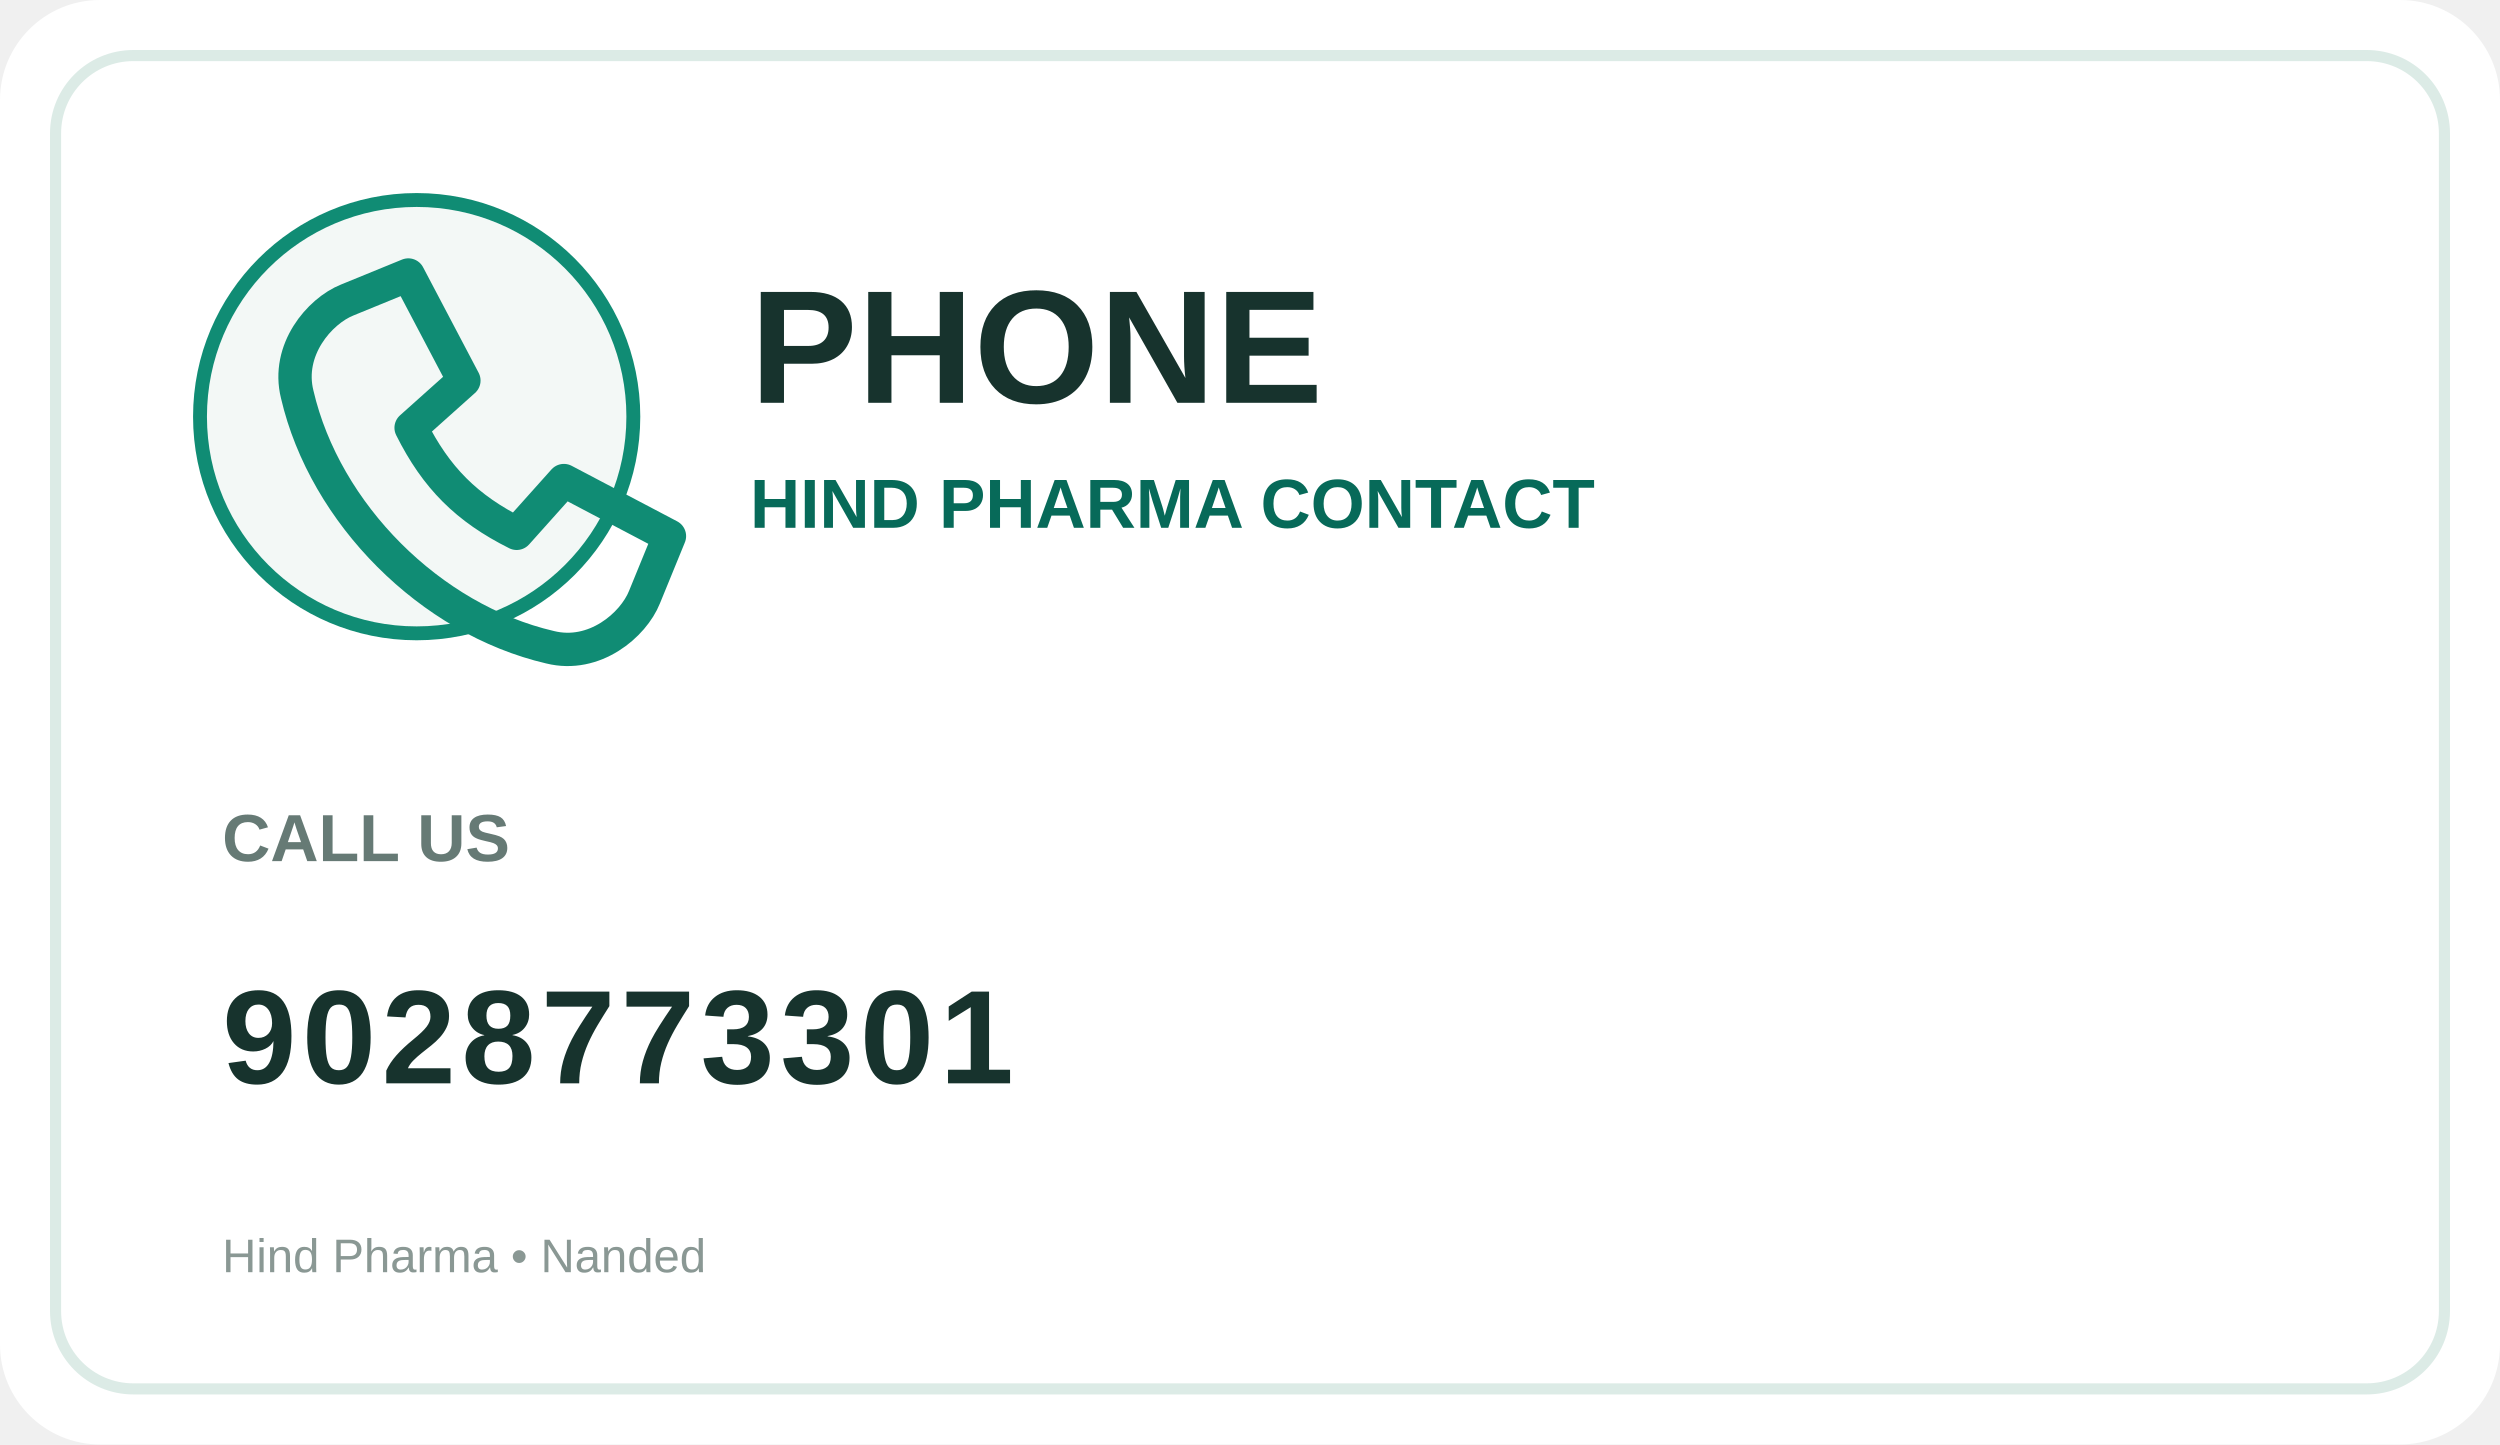
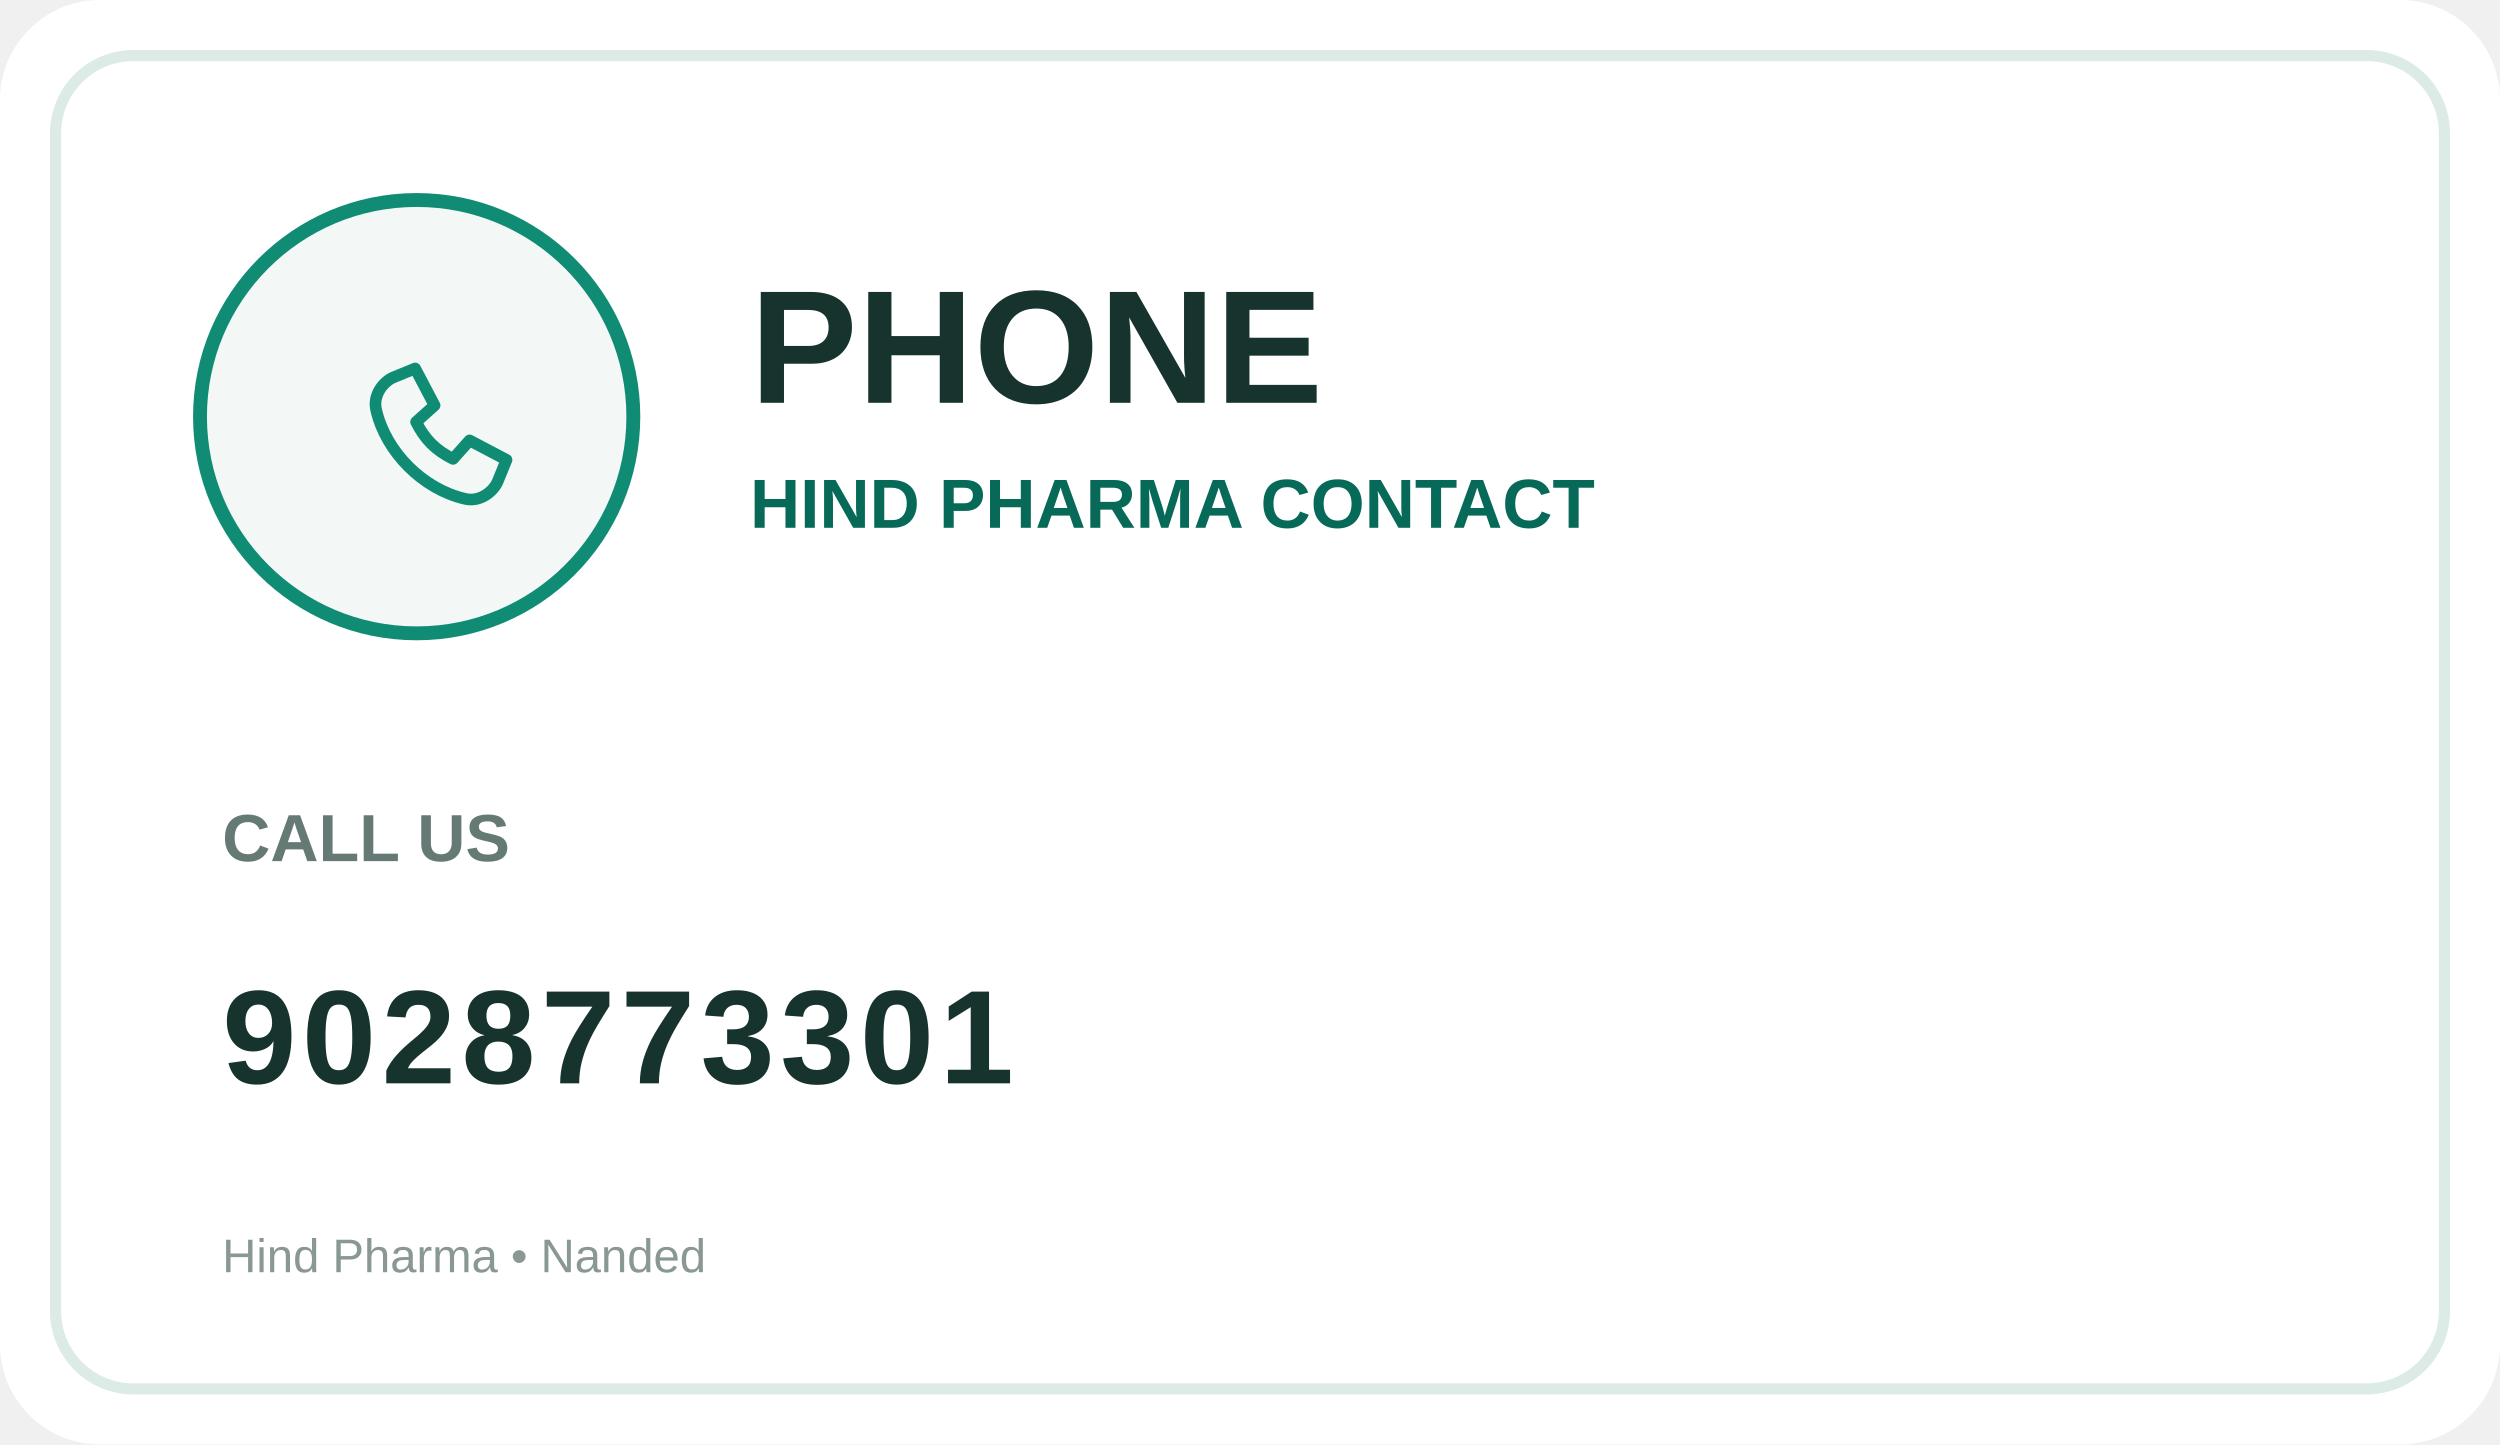
<svg xmlns="http://www.w3.org/2000/svg" viewBox="0 0 900 520" role="img" aria-labelledby="title">
  <rect width="900" height="520" rx="36" fill="#fff" />
  <rect x="20" y="20" width="860" height="480" rx="28" fill="none" stroke="#dcebe6" stroke-width="4" />
  <circle cx="150" cy="150" r="78" fill="#f3f8f6" stroke="#108c74" stroke-width="5" />
-   <path d="M125 108c-10 4-22 18-18 34 10 43 48 81 91 91 16 4 30-8 34-18l9-22-38-20-17 19c-18-9-29-20-38-38l19-17-20-38z" fill="none" stroke="#108c74" stroke-width="12" stroke-linejoin="round" />
+   <path transform="translate(98 98) scale(.35)" d="M125 108c-10 4-22 18-18 34 10 43 48 81 91 91 16 4 30-8 34-18l9-22-38-20-17 19c-18-9-29-20-38-38l19-17-20-38z" fill="none" stroke="#108c74" stroke-width="12" stroke-linejoin="round" />
  <text x="270" y="145" font-family="Arial,Helvetica,sans-serif" font-size="58" font-weight="800" fill="#17332d">PHONE</text>
  <text x="270" y="190" font-family="Arial,Helvetica,sans-serif" font-size="25" font-weight="700" fill="#076a59">HIND PHARMA CONTACT</text>
  <text x="80" y="310" font-family="Arial,Helvetica,sans-serif" font-size="24" font-weight="700" fill="#667a75">CALL US</text>
  <text x="80" y="390" font-family="Arial,Helvetica,sans-serif" font-size="48" font-weight="800" letter-spacing="2" fill="#17332d">9028773301</text>
  <text x="80" y="458" font-family="Arial,Helvetica,sans-serif" font-size="17" fill="#8a9894">Hind Pharma • Nanded</text>
</svg>
